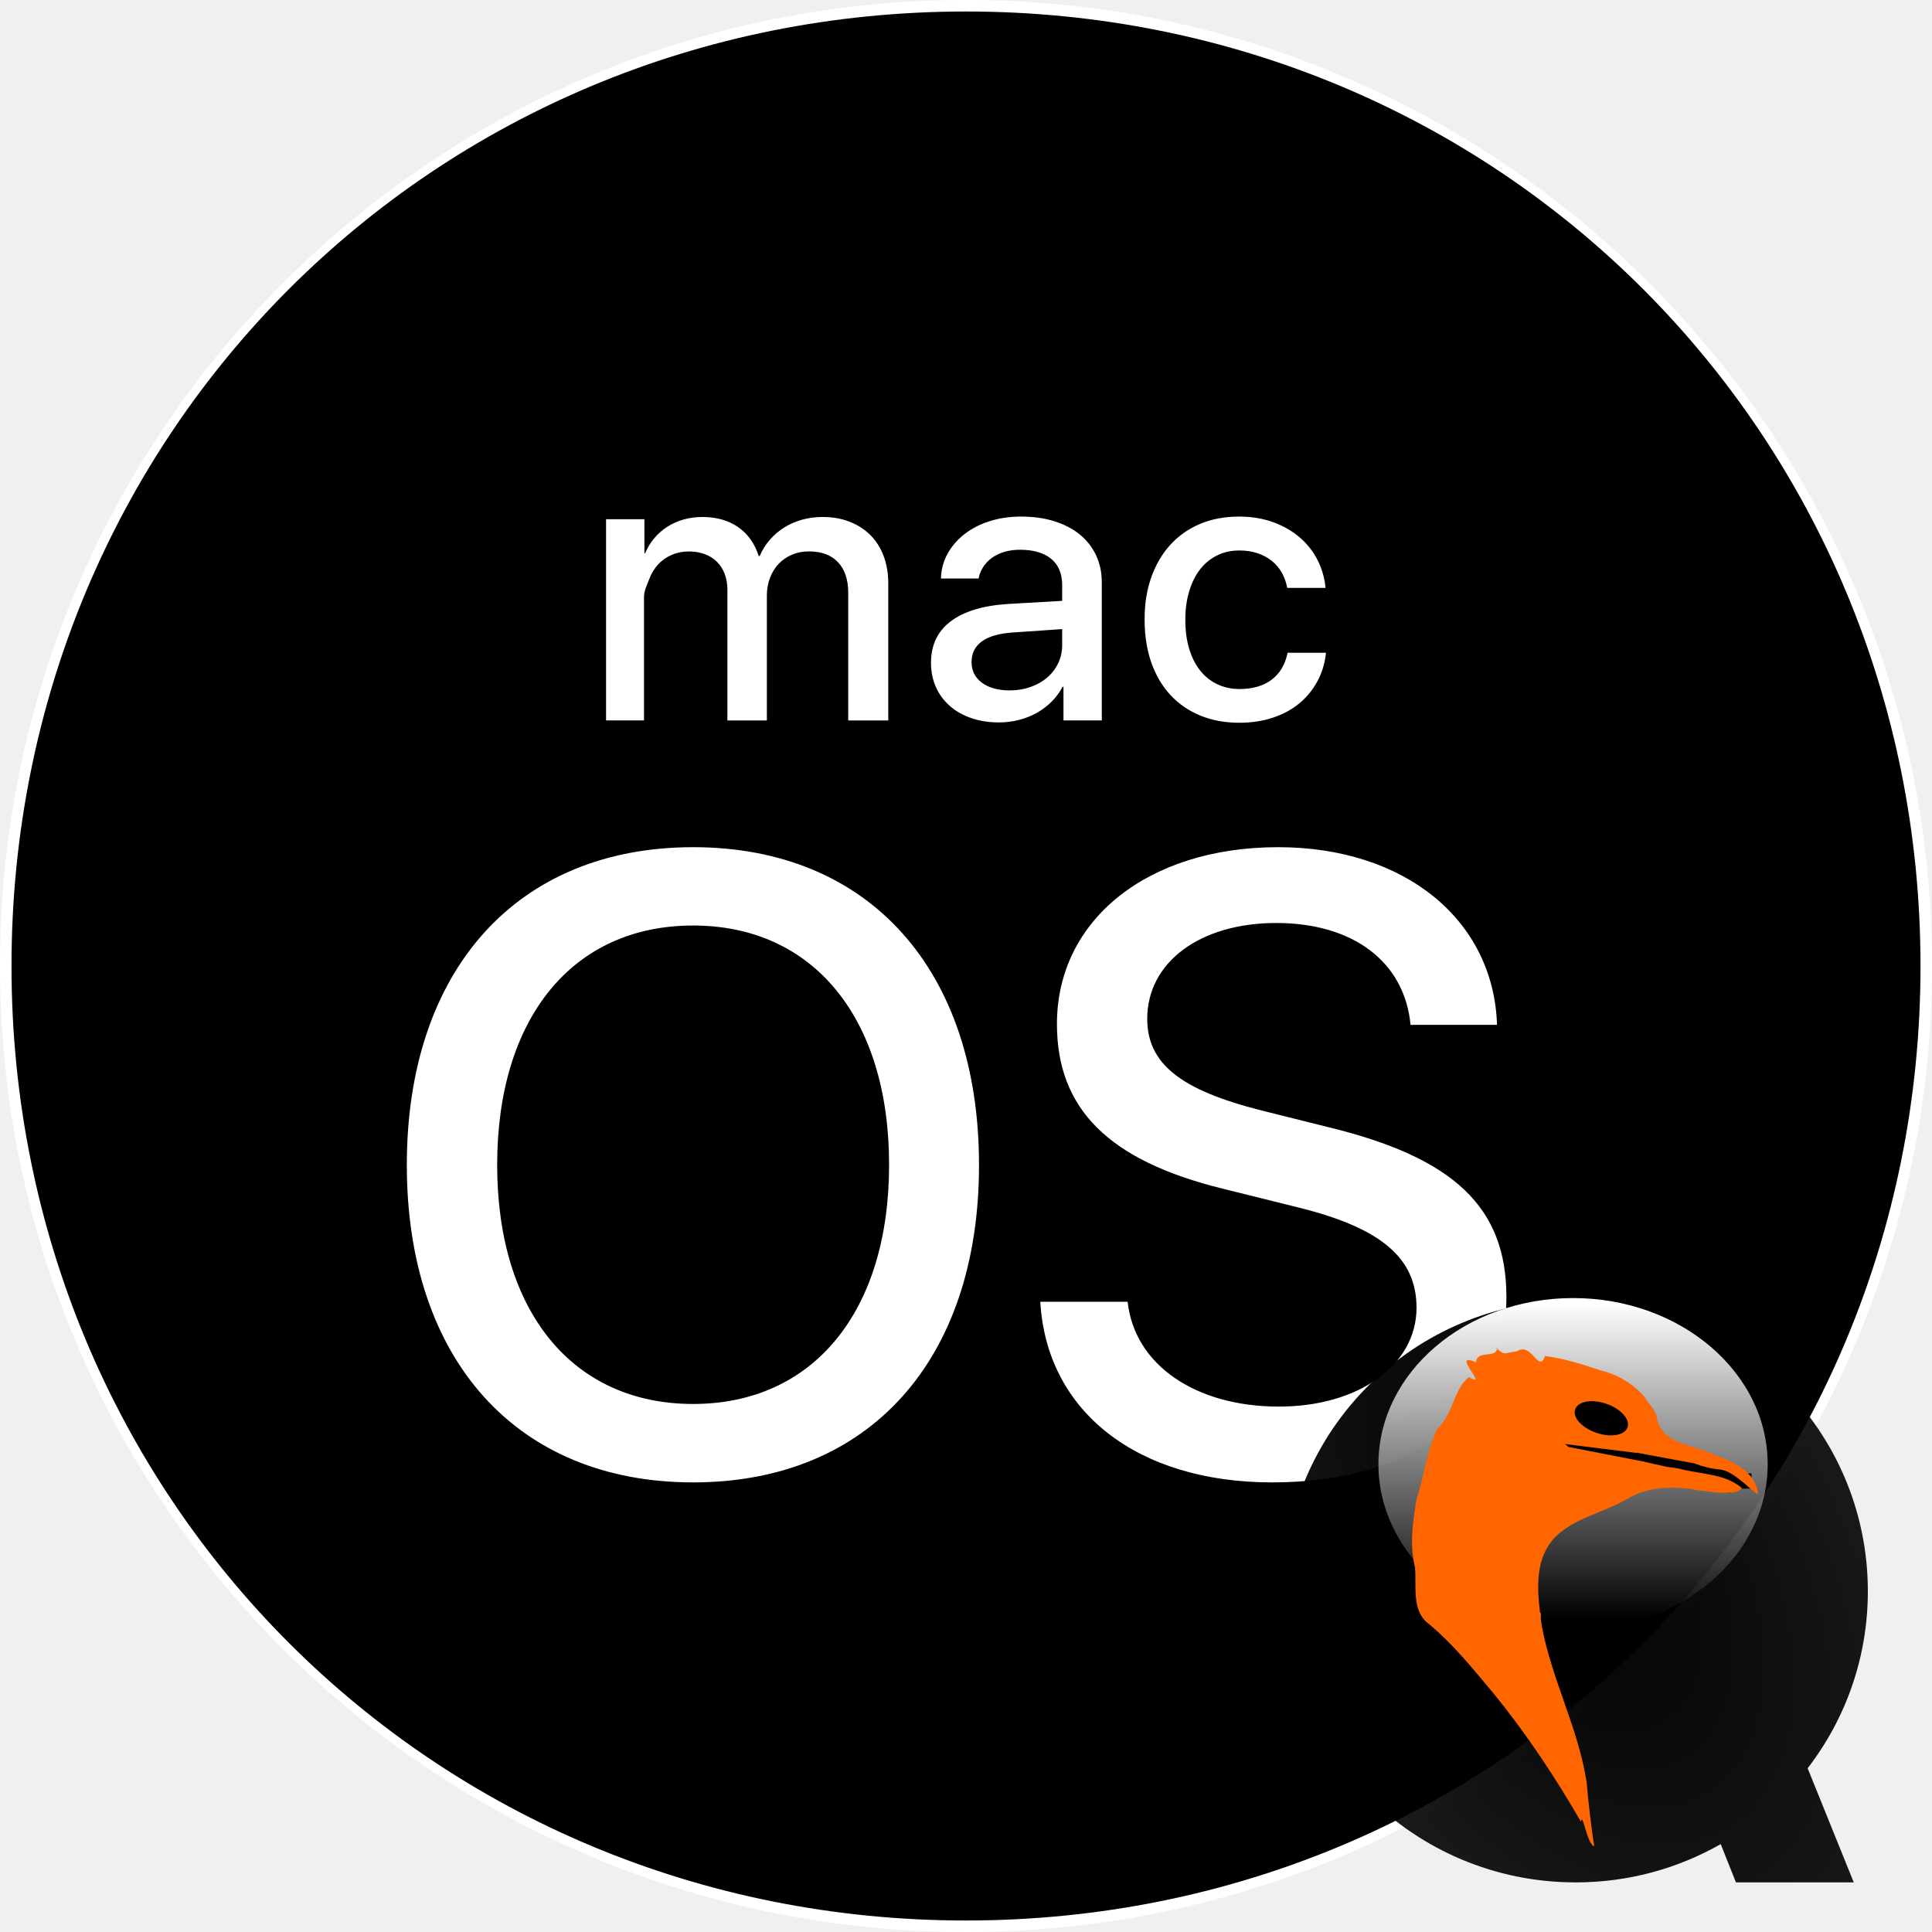
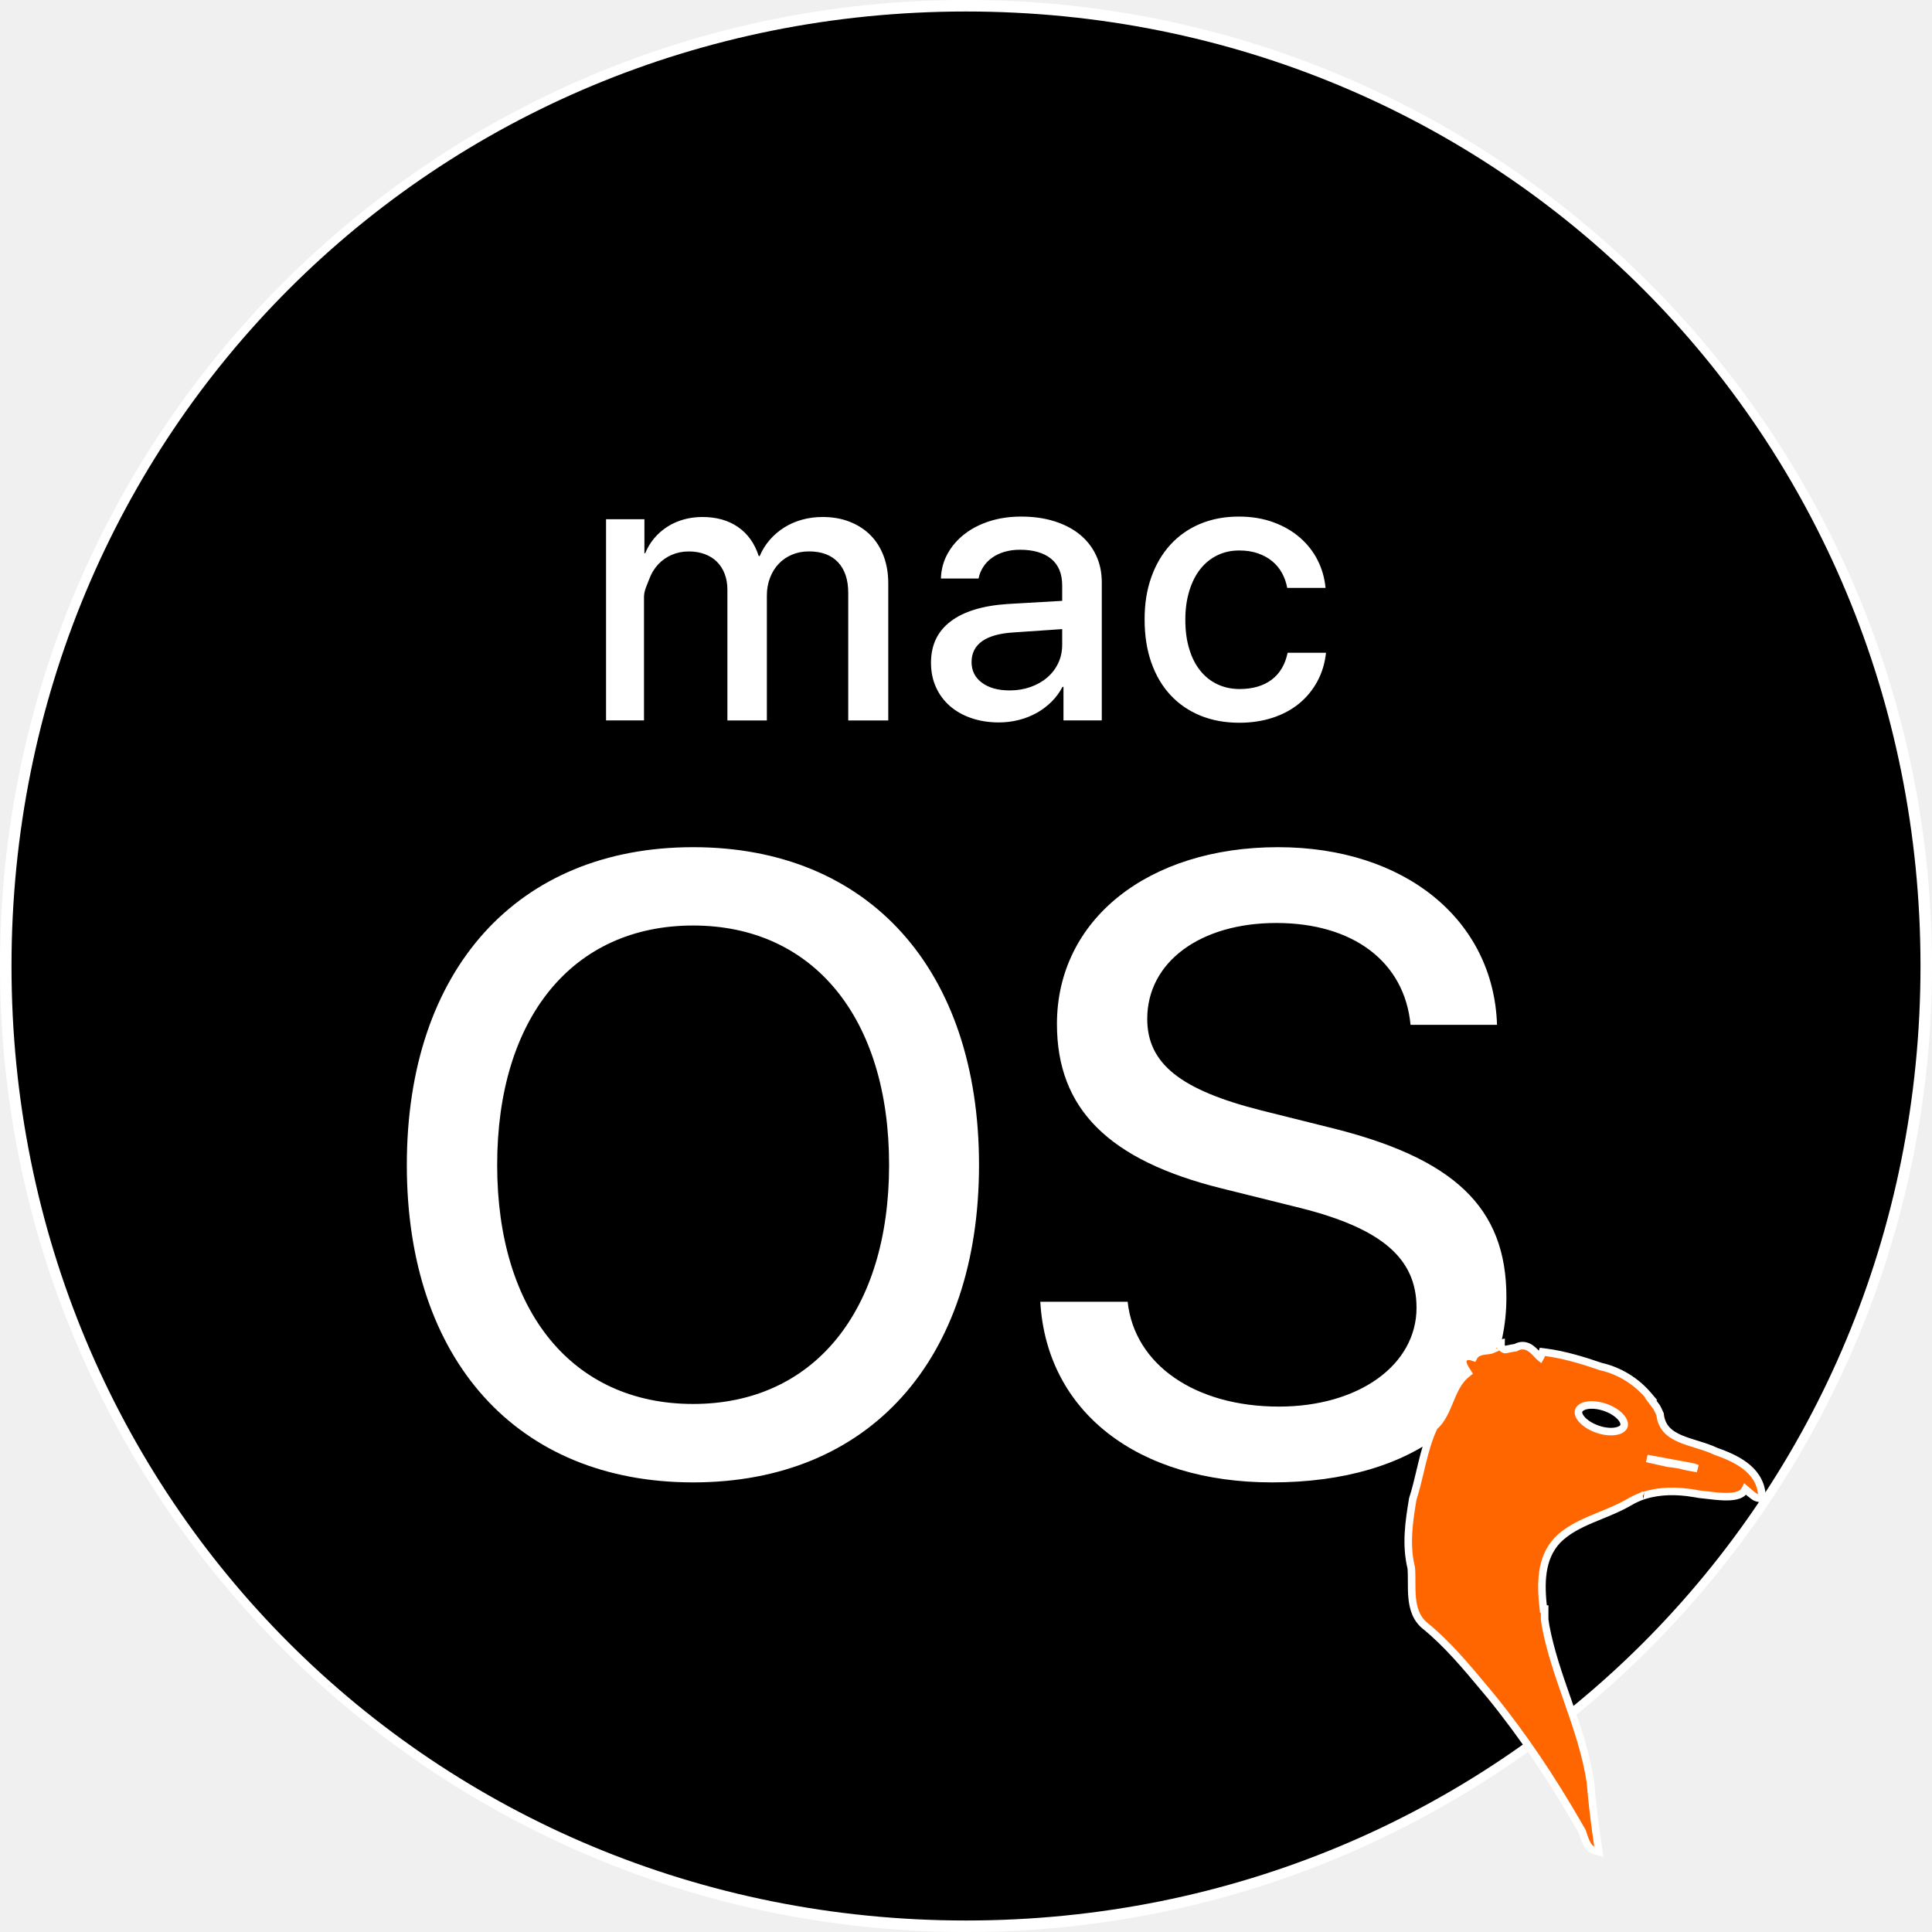
<svg xmlns="http://www.w3.org/2000/svg" width="512" height="512" viewBox="0 0 512 512" fill="none">
  <circle cx="256" cy="256" r="256" fill="white" />
-   <path d="M281.49 170.886V166.717L268.532 167.607C264.862 167.838 262.107 168.619 260.254 169.935C258.402 171.264 257.475 173.105 257.475 175.458C257.475 177.749 258.389 179.578 260.23 180.931C262.059 182.296 264.521 182.967 267.593 182.967C269.556 182.967 271.397 182.662 273.091 182.065C274.786 181.467 276.273 180.626 277.516 179.554C278.76 178.493 279.735 177.225 280.43 175.75C281.137 174.275 281.49 172.654 281.49 170.886ZM256 3.048C114.846 3.048 3.048 114.846 3.048 256C3.048 397.166 114.846 508.952 256 508.952C397.154 508.952 508.952 397.166 508.952 256C508.952 114.846 397.166 3.048 256 3.048ZM305.103 152.978C306.298 149.626 307.98 146.749 310.162 144.36C312.344 141.97 314.965 140.13 318.037 138.837C321.109 137.545 324.535 136.899 328.302 136.899C331.703 136.899 334.775 137.411 337.506 138.423C340.248 139.435 342.589 140.8 344.552 142.519C346.514 144.238 348.075 146.237 349.221 148.529C350.366 150.821 351.049 153.246 351.281 155.794H341.126C340.87 154.392 340.407 153.076 339.749 151.869C339.09 150.662 338.225 149.614 337.152 148.724C336.067 147.834 334.799 147.139 333.349 146.639C331.886 146.127 330.252 145.883 328.411 145.883C326.254 145.883 324.291 146.322 322.548 147.188C320.792 148.053 319.293 149.285 318.05 150.869C316.806 152.454 315.843 154.392 315.16 156.66C314.466 158.939 314.124 161.463 314.124 164.242C314.124 167.119 314.466 169.704 315.16 171.971C315.843 174.251 316.818 176.165 318.086 177.737C319.342 179.31 320.866 180.517 322.633 181.346C324.401 182.174 326.351 182.601 328.472 182.601C331.947 182.601 334.775 181.784 336.969 180.151C339.163 178.517 340.578 176.128 341.236 172.983H351.403C351.11 175.762 350.342 178.298 349.099 180.59C347.855 182.882 346.246 184.832 344.271 186.453C342.284 188.075 339.956 189.33 337.274 190.208C334.592 191.086 331.642 191.537 328.436 191.537C324.632 191.537 321.207 190.903 318.123 189.647C315.051 188.392 312.405 186.575 310.211 184.222C308.017 181.87 306.322 179.005 305.128 175.628C303.933 172.251 303.336 168.46 303.336 164.23C303.311 160.098 303.909 156.343 305.103 152.978V152.978ZM160.61 137.594H170.776V146.627H170.971C171.593 145.128 172.41 143.774 173.41 142.604C174.409 141.422 175.555 140.422 176.872 139.581C178.176 138.74 179.627 138.106 181.187 137.667C182.76 137.228 184.418 137.009 186.149 137.009C189.879 137.009 193.036 137.899 195.596 139.678C198.168 141.458 199.997 144.018 201.07 147.358H201.326C202.008 145.749 202.91 144.311 204.02 143.043C205.129 141.775 206.409 140.678 207.848 139.776C209.286 138.874 210.871 138.191 212.59 137.716C214.309 137.24 216.113 137.009 218.014 137.009C220.635 137.009 223.013 137.423 225.158 138.264C227.304 139.106 229.132 140.276 230.656 141.8C232.18 143.323 233.35 145.176 234.167 147.346C234.984 149.516 235.398 151.93 235.398 154.587V190.927H224.792V157.135C224.792 153.637 223.89 150.918 222.086 149.004C220.294 147.09 217.722 146.127 214.382 146.127C212.748 146.127 211.249 146.42 209.883 146.993C208.53 147.566 207.348 148.37 206.373 149.406C205.385 150.43 204.617 151.674 204.069 153.112C203.508 154.551 203.227 156.123 203.227 157.83V190.927H192.768V156.258C192.768 154.722 192.524 153.332 192.049 152.088C191.573 150.845 190.903 149.784 190.013 148.894C189.135 148.005 188.05 147.334 186.795 146.859C185.527 146.383 184.113 146.139 182.54 146.139C180.907 146.139 179.395 146.444 177.993 147.054C176.603 147.663 175.409 148.504 174.409 149.577C173.41 150.662 172.629 151.93 172.081 153.405C171.544 154.868 170.667 156.477 170.667 158.208V190.915H160.61V137.594V137.594ZM183.686 392.85C137.058 392.85 107.813 360.448 107.813 308.736C107.813 257.024 137.058 224.512 183.686 224.512C230.315 224.512 259.45 257.024 259.45 308.736C259.45 360.436 230.315 392.85 183.686 392.85V392.85ZM270.019 190.793C268.3 191.232 266.545 191.451 264.741 191.451C262.083 191.451 259.657 191.074 257.451 190.318C255.232 189.562 253.342 188.501 251.758 187.124C250.173 185.746 248.93 184.088 248.052 182.138C247.162 180.187 246.723 178.018 246.723 175.628C246.723 170.947 248.466 167.29 251.953 164.657C255.439 162.024 260.486 160.488 267.106 160.061L281.49 159.232V155.112C281.49 152.04 280.515 149.687 278.565 148.09C276.614 146.493 273.859 145.688 270.287 145.688C268.849 145.688 267.496 145.871 266.252 146.225C265.009 146.59 263.912 147.102 262.961 147.773C262.01 148.443 261.218 149.248 260.608 150.187C259.986 151.113 259.56 152.162 259.328 153.307H249.356C249.417 150.955 250.002 148.773 251.099 146.773C252.197 144.774 253.684 143.043 255.573 141.568C257.463 140.093 259.669 138.947 262.229 138.13C264.789 137.314 267.569 136.899 270.58 136.899C273.822 136.899 276.76 137.301 279.394 138.13C282.027 138.959 284.282 140.117 286.147 141.641C288.012 143.165 289.451 144.994 290.462 147.139C291.474 149.285 291.986 151.686 291.986 154.331V190.915H281.832V182.028H281.576C280.82 183.467 279.869 184.771 278.711 185.929C277.541 187.087 276.236 188.087 274.786 188.904C273.323 189.72 271.738 190.354 270.019 190.793V190.793ZM337.103 392.85C301.544 392.85 277.37 374.223 275.688 344.978H298.837C300.642 361.691 316.794 372.76 338.92 372.76C360.143 372.76 375.394 361.691 375.394 346.563C375.394 333.47 366.129 325.559 344.686 320.146L323.791 314.953C293.754 307.505 280.101 293.839 280.101 271.372C280.101 243.712 304.262 224.512 338.7 224.512C372.346 224.512 395.825 243.822 396.727 271.592H373.809C372.224 254.878 358.571 244.602 338.237 244.602C318.025 244.602 304.03 254.988 304.03 270.007C304.03 281.856 312.832 288.866 334.287 294.278L351.902 298.679C385.438 306.81 399.214 320.024 399.214 343.735C399.202 373.992 375.272 392.85 337.103 392.85V392.85ZM183.686 245.272C151.735 245.272 131.755 269.775 131.755 308.724C131.755 347.563 151.735 372.066 183.686 372.066C215.528 372.066 235.618 347.563 235.618 308.724C235.63 269.775 215.528 245.272 183.686 245.272V245.272Z" fill="black" />
+   <path d="M281.49 170.886V166.717L268.532 167.607C264.862 167.838 262.107 168.619 260.254 169.935C258.402 171.264 257.475 173.105 257.475 175.458C257.475 177.749 258.389 179.578 260.23 180.931C262.059 182.296 264.521 182.967 267.593 182.967C269.556 182.967 271.397 182.662 273.091 182.065C274.786 181.467 276.273 180.626 277.516 179.554C278.76 178.493 279.735 177.225 280.43 175.75C281.137 174.275 281.49 172.654 281.49 170.886ZM256 3.048C114.846 3.048 3.048 114.846 3.048 256C3.048 397.166 114.846 508.952 256 508.952C397.154 508.952 508.952 397.166 508.952 256C508.952 114.846 397.166 3.048 256 3.048ZM305.103 152.978C306.298 149.626 307.98 146.749 310.162 144.36C312.344 141.97 314.965 140.13 318.037 138.837C321.109 137.545 324.535 136.899 328.302 136.899C331.703 136.899 334.775 137.411 337.506 138.423C340.248 139.435 342.589 140.8 344.552 142.519C346.514 144.238 348.075 146.237 349.221 148.529C350.366 150.821 351.049 153.246 351.281 155.794H341.126C340.87 154.392 340.407 153.076 339.749 151.869C339.09 150.662 338.225 149.614 337.152 148.724C336.067 147.834 334.799 147.139 333.349 146.639C331.886 146.127 330.252 145.883 328.411 145.883C326.254 145.883 324.291 146.322 322.548 147.188C320.792 148.053 319.293 149.285 318.05 150.869C316.806 152.454 315.843 154.392 315.16 156.66C314.466 158.939 314.124 161.463 314.124 164.242C314.124 167.119 314.466 169.704 315.16 171.971C315.843 174.251 316.818 176.165 318.086 177.737C319.342 179.31 320.866 180.517 322.633 181.346C324.401 182.174 326.351 182.601 328.472 182.601C331.947 182.601 334.775 181.784 336.969 180.151C339.163 178.517 340.578 176.128 341.236 172.983H351.403C351.11 175.762 350.342 178.298 349.099 180.59C347.855 182.882 346.246 184.832 344.271 186.453C342.284 188.075 339.956 189.33 337.274 190.208C334.592 191.086 331.642 191.537 328.436 191.537C324.632 191.537 321.207 190.903 318.123 189.647C315.051 188.392 312.405 186.575 310.211 184.222C308.017 181.87 306.322 179.005 305.128 175.628C303.933 172.251 303.336 168.46 303.336 164.23C303.311 160.098 303.909 156.343 305.103 152.978ZM160.61 137.594H170.776V146.627H170.971C171.593 145.128 172.41 143.774 173.41 142.604C174.409 141.422 175.555 140.422 176.872 139.581C178.176 138.74 179.627 138.106 181.187 137.667C182.76 137.228 184.418 137.009 186.149 137.009C189.879 137.009 193.036 137.899 195.596 139.678C198.168 141.458 199.997 144.018 201.07 147.358H201.326C202.008 145.749 202.91 144.311 204.02 143.043C205.129 141.775 206.409 140.678 207.848 139.776C209.286 138.874 210.871 138.191 212.59 137.716C214.309 137.24 216.113 137.009 218.014 137.009C220.635 137.009 223.013 137.423 225.158 138.264C227.304 139.106 229.132 140.276 230.656 141.8C232.18 143.323 233.35 145.176 234.167 147.346C234.984 149.516 235.398 151.93 235.398 154.587V190.927H224.792V157.135C224.792 153.637 223.89 150.918 222.086 149.004C220.294 147.09 217.722 146.127 214.382 146.127C212.748 146.127 211.249 146.42 209.883 146.993C208.53 147.566 207.348 148.37 206.373 149.406C205.385 150.43 204.617 151.674 204.069 153.112C203.508 154.551 203.227 156.123 203.227 157.83V190.927H192.768V156.258C192.768 154.722 192.524 153.332 192.049 152.088C191.573 150.845 190.903 149.784 190.013 148.894C189.135 148.005 188.05 147.334 186.795 146.859C185.527 146.383 184.113 146.139 182.54 146.139C180.907 146.139 179.395 146.444 177.993 147.054C176.603 147.663 175.409 148.504 174.409 149.577C173.41 150.662 172.629 151.93 172.081 153.405C171.544 154.868 170.667 156.477 170.667 158.208V190.915H160.61V137.594ZM183.686 392.85C137.058 392.85 107.813 360.448 107.813 308.736C107.813 257.024 137.058 224.512 183.686 224.512C230.315 224.512 259.45 257.024 259.45 308.736C259.45 360.436 230.315 392.85 183.686 392.85ZM270.019 190.793C268.3 191.232 266.545 191.451 264.741 191.451C262.083 191.451 259.657 191.074 257.451 190.318C255.232 189.562 253.342 188.501 251.758 187.124C250.173 185.746 248.93 184.088 248.052 182.138C247.162 180.187 246.723 178.018 246.723 175.628C246.723 170.947 248.466 167.29 251.953 164.657C255.439 162.024 260.486 160.488 267.105 160.061L281.49 159.232V155.112C281.49 152.04 280.515 149.687 278.565 148.09C276.614 146.493 273.859 145.688 270.287 145.688C268.849 145.688 267.496 145.871 266.252 146.225C265.009 146.59 263.912 147.102 262.961 147.773C262.01 148.443 261.218 149.248 260.608 150.187C259.986 151.113 259.56 152.162 259.328 153.307H249.356C249.417 150.955 250.002 148.773 251.099 146.773C252.197 144.774 253.684 143.043 255.573 141.568C257.463 140.093 259.669 138.947 262.229 138.13C264.789 137.314 267.569 136.899 270.58 136.899C273.822 136.899 276.76 137.301 279.394 138.13C282.027 138.959 284.282 140.117 286.147 141.641C288.012 143.165 289.451 144.994 290.462 147.139C291.474 149.285 291.986 151.686 291.986 154.331V190.915H281.832V182.028H281.576C280.82 183.467 279.869 184.771 278.711 185.929C277.541 187.087 276.236 188.087 274.786 188.904C273.323 189.72 271.738 190.354 270.019 190.793ZM337.103 392.85C301.544 392.85 277.37 374.223 275.688 344.978H298.837C300.642 361.691 316.794 372.76 338.92 372.76C360.143 372.76 375.394 361.691 375.394 346.563C375.394 333.471 366.129 325.559 344.686 320.146L323.791 314.953C293.754 307.505 280.101 293.839 280.101 271.372C280.101 243.712 304.262 224.512 338.7 224.512C372.346 224.512 395.825 243.822 396.727 271.592H373.809C372.224 254.878 358.571 244.602 338.237 244.602C318.025 244.602 304.03 254.988 304.03 270.007C304.03 281.856 312.832 288.866 334.287 294.278L351.902 298.679C385.438 306.81 399.214 320.024 399.214 343.735C399.202 373.992 375.272 392.85 337.103 392.85ZM183.686 245.272C151.735 245.272 131.755 269.775 131.755 308.724C131.755 347.563 151.735 372.066 183.686 372.066C215.528 372.066 235.618 347.563 235.618 308.724C235.63 269.775 215.528 245.272 183.686 245.272Z" fill="black" />
  <g clip-path="url(#clip0_2:208)">
-     <path d="M417.569 344.547C374.691 344.547 340 379.099 340 421.7C340 464.3 374.691 498.853 417.569 498.853C431.585 498.853 444.628 495.176 456.007 488.709L460.045 498.853H491.267L479.042 468.602C489.061 455.614 495 439.323 495 421.7C495 379.099 460.309 344.547 417.569 344.547V344.547Z" fill="url(#paint0_radial_2:208)" />
-     <path d="M416.876 432.071C445.362 432.071 468.454 412.356 468.454 388.035C468.454 363.715 445.362 344 416.876 344C388.389 344 365.297 363.715 365.297 388.035C365.297 412.356 388.389 432.071 416.876 432.071Z" fill="url(#paint1_linear_2:208)" />
-     <path d="M425.437 384.33C430.472 384.33 434.554 380.249 434.554 375.214C434.554 370.179 430.472 366.097 425.437 366.097C420.402 366.097 416.32 370.179 416.32 375.214C416.32 380.249 420.402 384.33 425.437 384.33Z" fill="black" />
-     <path d="M459.986 388.225L408.332 380.764L406.882 388.258L458.536 395.719L459.986 388.225Z" fill="black" />
-     <path d="M464.152 390.478H455.036V394.502H464.152V390.478Z" fill="black" />
-     <path d="M396.755 357.174C396.676 360.213 391.385 357.567 391.163 361.032C385.307 358.423 391.619 365.014 391.033 365.625H390.989L390.556 365.582C390.273 365.481 389.863 365.306 389.255 364.931C385.161 368.192 385.064 374.964 380.846 378.724C378.084 384.705 377.404 391.185 375.378 397.457C374.382 403.424 373.505 409.391 374.988 415.358C375.434 420.215 374.032 426.82 378.457 430.206C385.021 435.59 390.475 442.417 395.942 448.939C404.573 459.554 412.177 471.003 418.977 482.798C419.426 479.856 420.517 488.709 422.487 489.306C421.805 484.879 420.919 477.844 420.489 472.376C418.297 458.084 411.261 445.178 408.611 431.024C408.53 430.428 408.433 429.814 408.35 429.207V427.43H408.134C407.265 420.437 406.954 412.86 412.033 407.448C417.223 402.217 424.952 400.899 431.182 397.263C432.57 396.443 434.027 395.778 435.512 395.306C435.524 395.302 435.544 395.311 435.555 395.306C439.885 393.97 444.506 394.012 449.002 394.743C449.068 394.754 449.151 394.775 449.218 394.786C449.627 394.855 450.07 394.924 450.475 395.003C453.764 395.296 460.383 396.585 461.576 394.309C457.039 390.438 450.489 390.715 444.925 389.189C444.049 389.029 442.968 388.856 441.886 388.756L436.46 387.541L435.115 387.195V387.238L415.688 383.463C415.38 383.183 415.044 382.896 414.734 382.684L433.606 385.029V384.942C434.272 385.09 434.932 385.211 435.604 385.289V385.332L448.953 387.802C451.256 388.663 453.713 389.301 456.016 389.454C459.818 390.007 464.661 395.684 465.896 395.962C465.284 389.981 459.319 387.303 454.365 385.554C448.578 382.737 439.933 382.848 438.962 375.064C438.718 374.521 438.478 373.98 438.182 373.454L435.934 370.457L436.021 370.413C432.94 366.778 428.611 364.141 424.004 363.128C419.438 361.546 414.304 359.978 409.433 359.354C407.796 364.183 405.964 355.524 402.023 358.097C398.568 358.506 399.04 359.419 396.473 357.229L396.755 357.174ZM421.594 371.328C422.845 371.295 424.272 371.525 425.715 372.022C429.545 373.346 432.043 376.143 431.307 378.266C430.572 380.39 426.853 381.028 423.023 379.696C419.193 378.364 416.695 375.63 417.431 373.493C417.89 372.162 419.512 371.384 421.594 371.328Z" fill="#FF6600" />
+     <path d="M425.371 382.145C430.387 382.145 434.453 378.553 434.453 374.122C434.453 369.691 430.387 366.1 425.371 366.1C420.355 366.1 416.289 369.691 416.289 374.122C416.289 378.553 420.355 382.145 425.371 382.145Z" fill="black" />
+     <path d="M397.76 356.995L397.787 355.954L396.563 356.193L396.281 356.248L394.247 356.645L395.448 357.669C395.12 357.814 394.647 357.867 393.913 357.948L393.902 357.949C393.257 358.021 392.371 358.12 391.642 358.516C391.252 358.727 390.888 359.031 390.616 359.465C390.571 359.538 390.529 359.612 390.49 359.688C390.19 359.587 389.917 359.513 389.673 359.47C389.242 359.395 388.518 359.345 388.02 359.884C387.516 360.43 387.653 361.129 387.738 361.441C387.844 361.828 388.043 362.237 388.246 362.605C388.465 363 388.74 363.436 389.007 363.85L388.632 364.149C386.367 365.953 385.235 368.691 384.2 371.192L384.173 371.258C383.092 373.872 382.089 376.276 380.18 377.978L380.025 378.116L379.938 378.305C378.515 381.387 377.636 384.58 376.865 387.745C376.689 388.465 376.519 389.181 376.35 389.895C375.771 392.344 375.2 394.757 374.427 397.15L374.404 397.22L374.392 397.293C373.402 403.219 372.486 409.355 373.999 415.523C374.096 416.626 374.096 417.83 374.096 419.121L374.096 419.251C374.096 420.601 374.101 422.034 374.235 423.429C374.503 426.212 375.307 429.046 377.836 430.989C383.634 435.748 388.557 441.651 393.47 447.54C394.037 448.22 394.603 448.899 395.171 449.576C403.76 460.14 411.333 471.54 418.11 483.297L419.319 485.394C419.583 486.259 419.896 487.218 420.257 488.03C420.465 488.496 420.706 488.955 420.988 489.333C421.257 489.692 421.65 490.097 422.198 490.263L423.718 490.723L423.476 489.153C422.796 484.746 421.914 477.735 421.486 472.298L421.483 472.261L421.478 472.225C420.366 464.975 418.028 458.095 415.666 451.319C415.551 450.987 415.435 450.656 415.319 450.325C413.067 443.872 410.844 437.503 409.598 430.864C409.558 430.568 409.514 430.269 409.471 429.974L409.47 429.97C409.429 429.69 409.388 429.413 409.35 429.138V427.43V426.43H409.021C408.245 419.701 408.232 412.969 412.753 408.143C415.204 405.675 418.281 404.102 421.611 402.677C422.438 402.322 423.287 401.976 424.144 401.625C426.685 400.587 429.304 399.517 431.686 398.127L431.691 398.124C432.983 397.36 434.333 396.741 435.701 396.296C435.746 396.289 435.798 396.278 435.855 396.261C439.987 394.986 444.44 395.014 448.841 395.73L449.001 394.743L448.837 395.729L448.837 395.729C448.838 395.73 448.839 395.73 448.841 395.73L448.854 395.733L448.899 395.742C448.931 395.749 448.992 395.763 449.053 395.773C449.154 395.79 449.255 395.806 449.356 395.823C449.676 395.875 449.989 395.927 450.284 395.984L450.335 395.994L450.387 395.999C450.889 396.044 451.512 396.118 452.201 396.2C453.602 396.368 455.279 396.568 456.778 396.619C457.916 396.657 459.06 396.617 460.027 396.393C460.966 396.175 461.96 395.731 462.462 394.773L462.53 394.643C462.621 394.722 462.71 394.799 462.798 394.875C463.117 395.153 463.422 395.417 463.721 395.67C464.069 395.964 464.401 396.233 464.695 396.441C464.952 396.623 465.308 396.854 465.677 396.937L467.032 397.242L466.891 395.86C466.548 392.513 464.696 390.119 462.358 388.37C460.058 386.65 457.229 385.507 454.751 384.63C453.239 383.901 451.564 383.366 449.949 382.866C449.815 382.825 449.682 382.784 449.55 382.743C448.034 382.275 446.58 381.826 445.254 381.254C443.819 380.634 442.607 379.899 441.701 378.914C440.81 377.945 440.172 376.688 439.954 374.94L439.936 374.79L439.874 374.653L439.831 374.557C439.603 374.052 439.356 373.502 439.054 372.964L439.022 372.907L438.982 372.854L437.453 370.816L437.607 370.739L436.784 369.767C433.577 365.983 429.08 363.235 424.276 362.164C419.71 360.584 414.518 358.997 409.561 358.362L408.749 358.258L408.486 359.033C408.366 359.387 408.261 359.61 408.183 359.744C408.151 359.719 408.113 359.688 408.07 359.65C407.859 359.464 407.626 359.214 407.327 358.893L407.324 358.89L407.295 358.858C406.746 358.269 405.986 357.453 405.06 356.992C404.565 356.745 403.996 356.583 403.362 356.611C402.798 356.636 402.237 356.809 401.684 357.131C400.885 357.235 400.294 357.363 399.839 357.466L399.835 357.467C399.304 357.587 399.089 357.636 398.906 357.638C398.742 357.639 398.55 357.62 397.76 356.995ZM445.104 388.205C444.231 388.046 443.144 387.87 442.042 387.766L436.694 386.569L436.444 386.505L448.686 388.77C449.068 388.912 449.456 389.048 449.847 389.177C449.699 389.152 449.551 389.127 449.403 389.102C447.941 388.854 446.529 388.592 445.189 388.224L445.147 388.213L445.104 388.205ZM435.403 396.298C435.401 396.298 435.4 396.297 435.402 396.298L435.403 396.298ZM421.62 372.328C422.736 372.298 424.043 372.504 425.389 372.967C427.174 373.584 428.6 374.53 429.478 375.511C430.381 376.521 430.557 377.376 430.362 377.939C430.169 378.498 429.5 379.06 428.156 379.291C426.851 379.516 425.137 379.372 423.351 378.751C421.561 378.128 420.133 377.193 419.256 376.225C418.357 375.232 418.18 374.39 418.376 373.819C418.624 373.101 419.663 372.38 421.62 372.328Z" fill="#FF6600" stroke="white" stroke-width="2" />
  </g>
  <defs>
-     <radialGradient id="paint0_radial_2:208" cx="0" cy="0" r="1" gradientUnits="userSpaceOnUse" gradientTransform="translate(408.382 405.398) rotate(57.1766) scale(139.383 77.1999)">
-       <stop />
-       <stop offset="1" stop-opacity="0.897" />
-     </radialGradient>
-     <linearGradient id="paint1_linear_2:208" x1="418.333" y1="345.074" x2="418.333" y2="429.207" gradientUnits="userSpaceOnUse">
-       <stop stop-color="white" />
-       <stop offset="1" stop-color="white" stop-opacity="0" />
-     </linearGradient>
    <clipPath id="clip0_2:208">
      <rect width="155" height="155" fill="white" transform="translate(340 344)" />
    </clipPath>
  </defs>
</svg>
